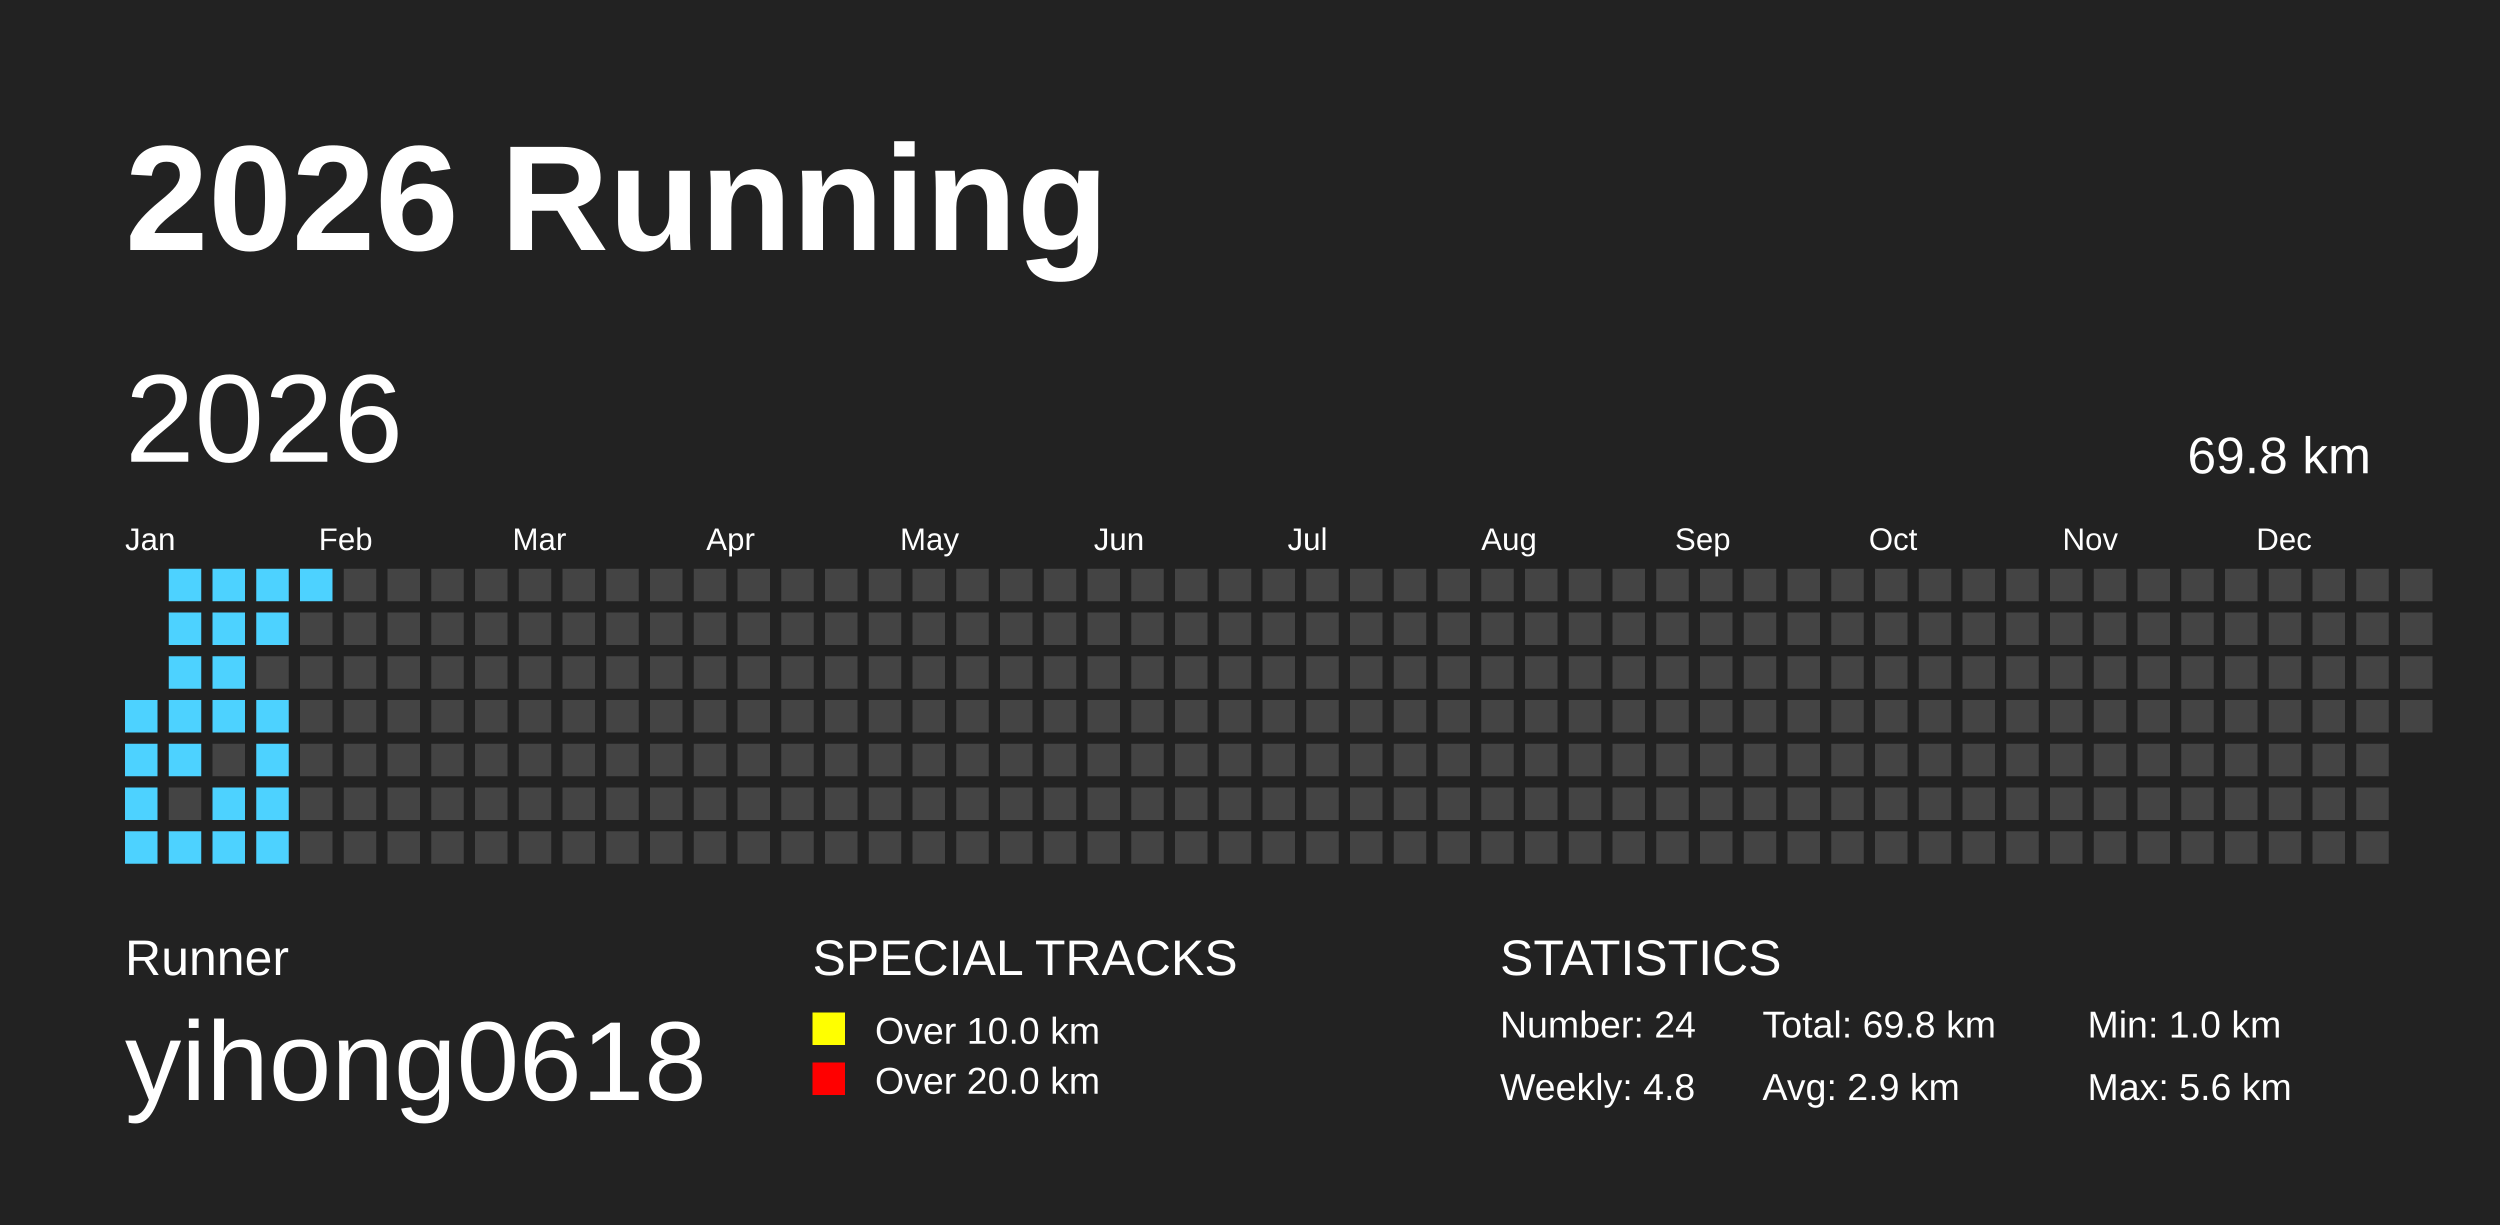
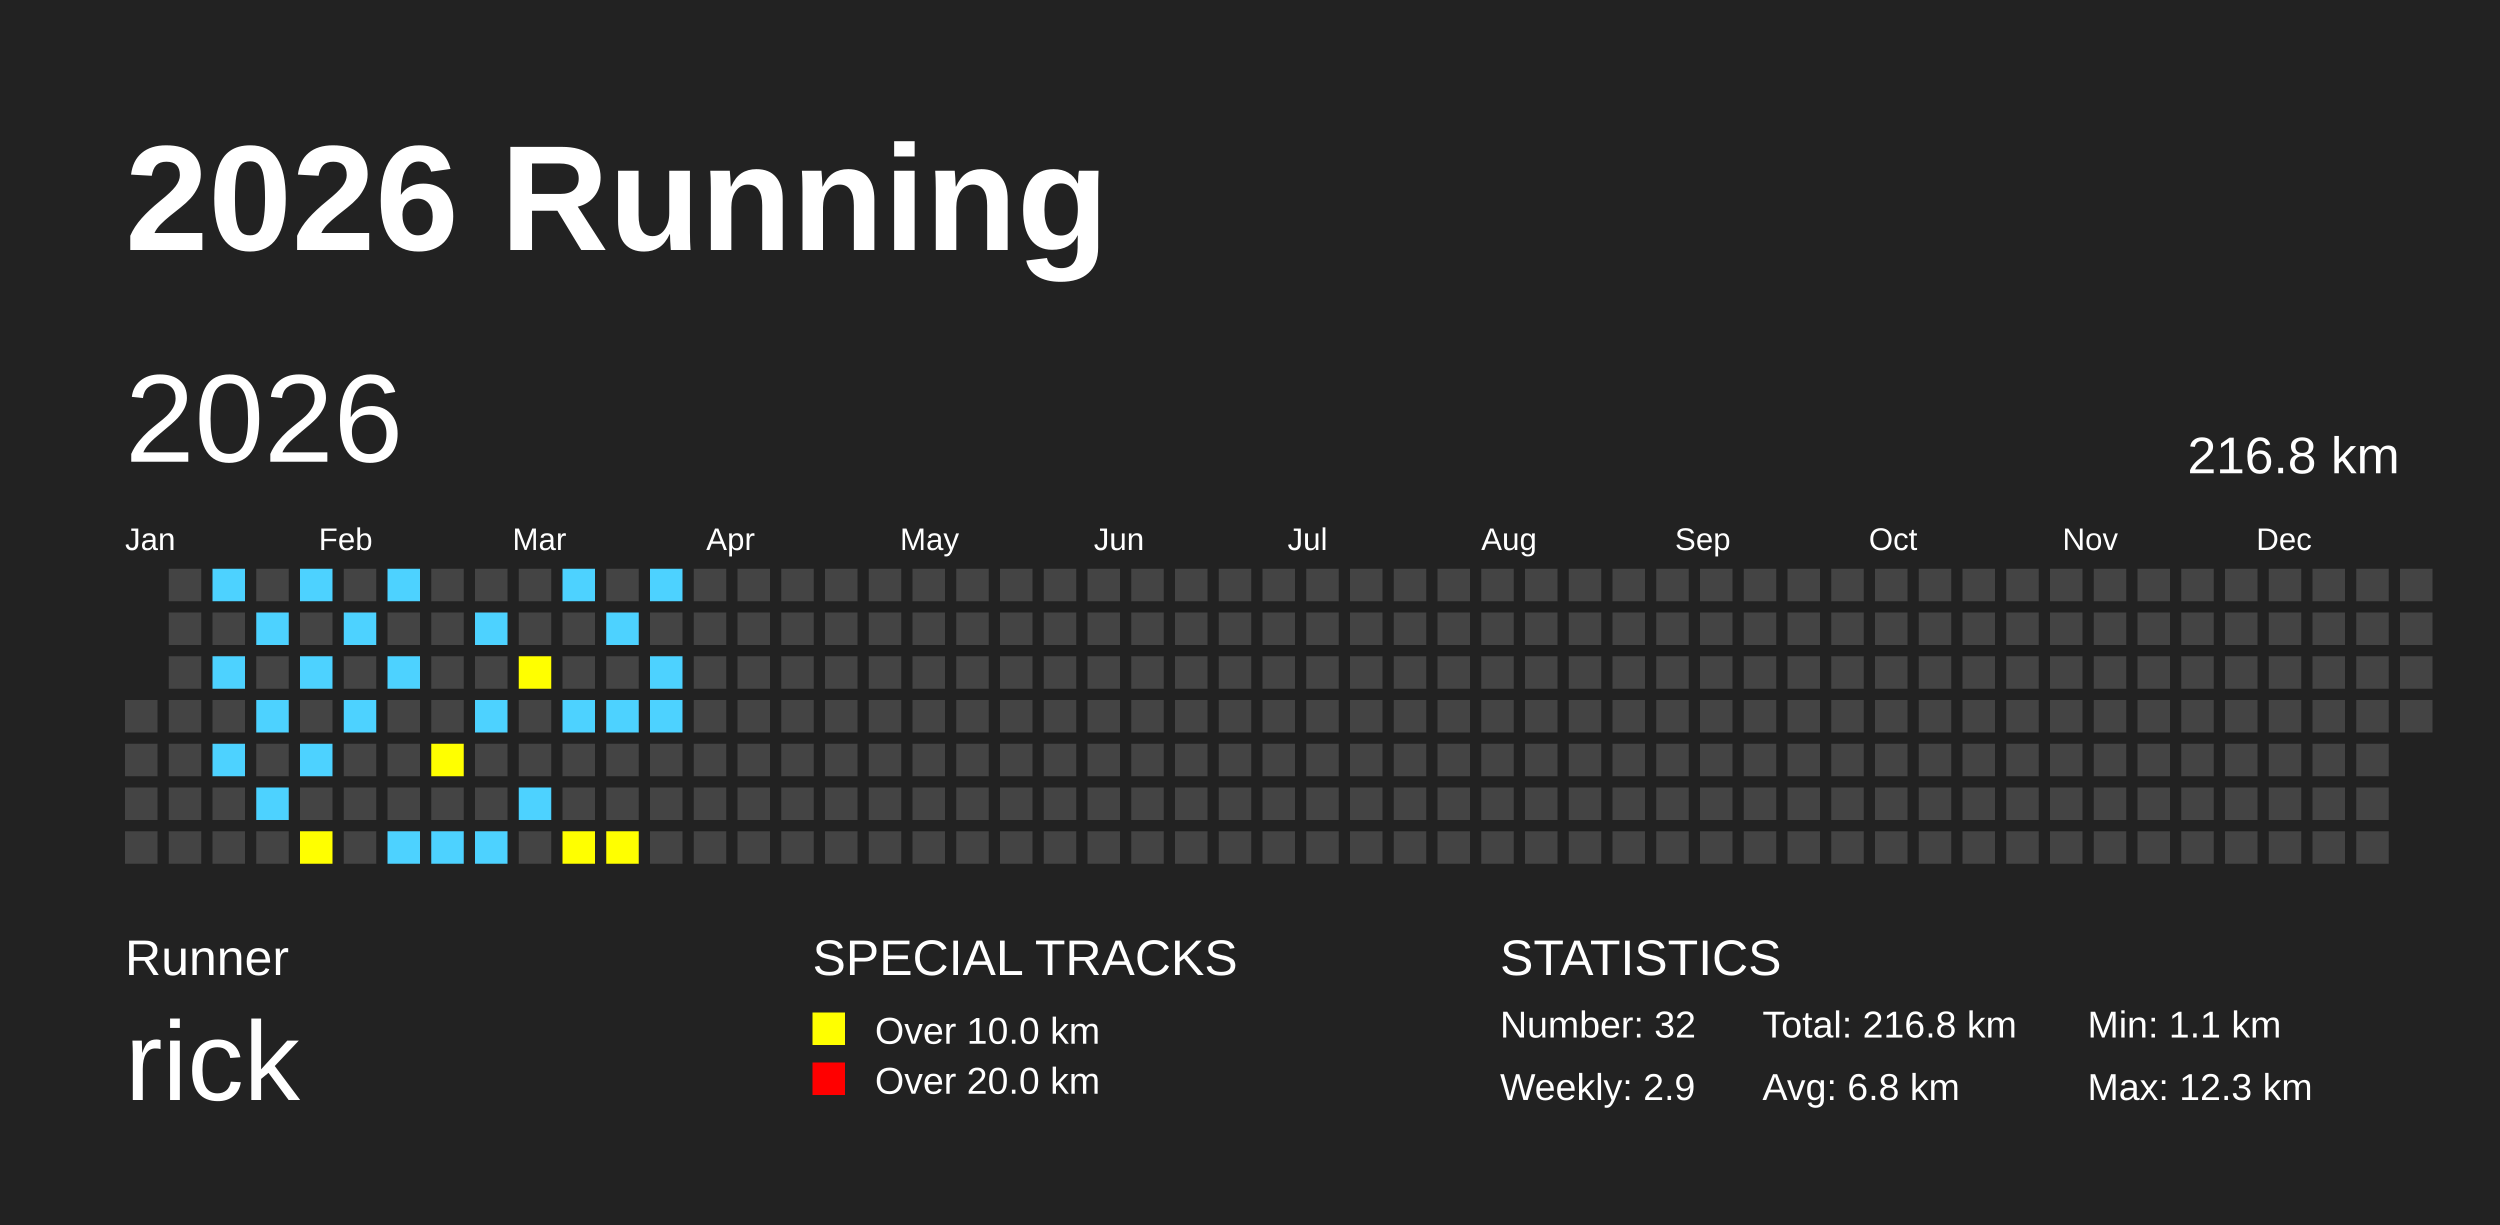
<svg xmlns="http://www.w3.org/2000/svg" baseProfile="full" height="98mm" version="1.1" viewBox="0,0,200,98" width="200mm">
  <defs />
  <rect fill="#222222" height="98" width="200" x="0" y="0" />
  <text fill="#FFFFFF" style="font-size:12px; font-family:Arial; font-weight:bold;" x="10" y="20">2026 Running</text>
  <text fill="#FFFFFF" style="font-size:4px; font-family:Arial" x="10" y="78">Runner</text>
-   <text fill="#FFFFFF" style="font-size:9px; font-family:Arial" x="10" y="88">yihong0618</text>
+   <text fill="#FFFFFF" style="font-size:9px; font-family:Arial" x="10" y="88">rick</text>
  <text fill="#FFFFFF" style="font-size:4px; font-family:Arial" x="65" y="78">SPECIAL TRACKS</text>
  <rect fill="yellow" height="2.6" width="2.6" x="65" y="81" />
  <text fill="#FFFFFF" style="font-size:3px; font-family:Arial" x="70" y="83.5">Over 10.0 km</text>
  <rect fill="red" height="2.6" width="2.6" x="65" y="85" />
  <text fill="#FFFFFF" style="font-size:3px; font-family:Arial" x="70" y="87.5">Over 20.0 km</text>
  <text fill="#FFFFFF" style="font-size:4px; font-family:Arial" x="120" y="78">STATISTICS</text>
-   <text fill="#FFFFFF" style="font-size:3px; font-family:Arial" x="120" y="83">Number: 24</text>
-   <text fill="#FFFFFF" style="font-size:3px; font-family:Arial" x="120" y="88">Weekly: 4.8</text>
-   <text fill="#FFFFFF" style="font-size:3px; font-family:Arial" x="141" y="83">Total: 69.8 km</text>
-   <text fill="#FFFFFF" style="font-size:3px; font-family:Arial" x="141" y="88">Avg: 2.9 km</text>
-   <text fill="#FFFFFF" style="font-size:3px; font-family:Arial" x="167" y="83">Min: 1.0 km</text>
-   <text fill="#FFFFFF" style="font-size:3px; font-family:Arial" x="167" y="88">Max: 5.6 km</text>
+   <text fill="#FFFFFF" style="font-size:3px; font-family:Arial" x="120" y="83">Number: 32</text>
+   <text fill="#FFFFFF" style="font-size:3px; font-family:Arial" x="120" y="88">Weekly: 2.9</text>
+   <text fill="#FFFFFF" style="font-size:3px; font-family:Arial" x="141" y="83">Total: 216.8 km</text>
+   <text fill="#FFFFFF" style="font-size:3px; font-family:Arial" x="141" y="88">Avg: 6.8 km</text>
+   <text fill="#FFFFFF" style="font-size:3px; font-family:Arial" x="167" y="83">Min: 1.1 km</text>
+   <text fill="#FFFFFF" style="font-size:3px; font-family:Arial" x="167" y="88">Max: 12.3 km</text>
  <text dominant-baseline="hanging" fill="#FFFFFF" style="font-size:10.0px; font-family:Arial;" x="10" y="30">2026</text>
-   <text dominant-baseline="hanging" fill="#FFFFFF" style="font-size:4.125px; font-family:Arial;" x="175" y="35">69.8 km</text>
+   <text dominant-baseline="hanging" fill="#FFFFFF" style="font-size:4.125px; font-family:Arial;" x="175" y="35">216.8 km</text>
  <text fill="#FFFFFF" style="font-size:2.5px; font-family:Arial" x="10.0" y="44">Jan</text>
  <text fill="#FFFFFF" style="font-size:2.5px; font-family:Arial" x="25.5" y="44">Feb</text>
  <text fill="#FFFFFF" style="font-size:2.5px; font-family:Arial" x="41.0" y="44">Mar</text>
  <text fill="#FFFFFF" style="font-size:2.5px; font-family:Arial" x="56.5" y="44">Apr</text>
  <text fill="#FFFFFF" style="font-size:2.5px; font-family:Arial" x="72.0" y="44">May</text>
  <text fill="#FFFFFF" style="font-size:2.5px; font-family:Arial" x="87.5" y="44">Jun</text>
  <text fill="#FFFFFF" style="font-size:2.5px; font-family:Arial" x="103.0" y="44">Jul</text>
  <text fill="#FFFFFF" style="font-size:2.5px; font-family:Arial" x="118.5" y="44">Aug</text>
  <text fill="#FFFFFF" style="font-size:2.5px; font-family:Arial" x="134.0" y="44">Sep</text>
  <text fill="#FFFFFF" style="font-size:2.5px; font-family:Arial" x="149.5" y="44">Oct</text>
  <text fill="#FFFFFF" style="font-size:2.5px; font-family:Arial" x="165.0" y="44">Nov</text>
  <text fill="#FFFFFF" style="font-size:2.5px; font-family:Arial" x="180.5" y="44">Dec</text>
-   <rect fill="#4DD2FF" height="2.6" width="2.6" x="10.0" y="56.0" />
-   <rect fill="#4DD2FF" height="2.6" width="2.6" x="10.0" y="59.5" />
-   <rect fill="#4DD2FF" height="2.6" width="2.6" x="10.0" y="63.0" />
-   <rect fill="#4DD2FF" height="2.6" width="2.6" x="10.0" y="66.5" />
-   <rect fill="#4DD2FF" height="2.6" width="2.6" x="13.5" y="45.5" />
-   <rect fill="#4DD2FF" height="2.6" width="2.6" x="13.5" y="49.0" />
-   <rect fill="#4DD2FF" height="2.6" width="2.6" x="13.5" y="52.5" />
-   <rect fill="#4DD2FF" height="2.6" width="2.6" x="13.5" y="56.0" />
-   <rect fill="#4DD2FF" height="2.6" width="2.6" x="13.5" y="59.5" />
+   <rect fill="#444444" height="2.6" width="2.6" x="10.0" y="56.0" />
+   <rect fill="#444444" height="2.6" width="2.6" x="10.0" y="59.5" />
+   <rect fill="#444444" height="2.6" width="2.6" x="10.0" y="63.0" />
+   <rect fill="#444444" height="2.6" width="2.6" x="10.0" y="66.5" />
+   <rect fill="#444444" height="2.6" width="2.6" x="13.5" y="45.5" />
+   <rect fill="#444444" height="2.6" width="2.6" x="13.5" y="49.0" />
+   <rect fill="#444444" height="2.6" width="2.6" x="13.5" y="52.5" />
+   <rect fill="#444444" height="2.6" width="2.6" x="13.5" y="56.0" />
+   <rect fill="#444444" height="2.6" width="2.6" x="13.5" y="59.5" />
  <rect fill="#444444" height="2.6" width="2.6" x="13.5" y="63.0" />
-   <rect fill="#4DD2FF" height="2.6" width="2.6" x="13.5" y="66.5" />
+   <rect fill="#444444" height="2.6" width="2.6" x="13.5" y="66.5" />
  <rect fill="#4DD2FF" height="2.6" width="2.6" x="17.0" y="45.5" />
-   <rect fill="#4DD2FF" height="2.6" width="2.6" x="17.0" y="49.0" />
+   <rect fill="#444444" height="2.6" width="2.6" x="17.0" y="49.0" />
  <rect fill="#4DD2FF" height="2.6" width="2.6" x="17.0" y="52.5" />
-   <rect fill="#4DD2FF" height="2.6" width="2.6" x="17.0" y="56.0" />
-   <rect fill="#444444" height="2.6" width="2.6" x="17.0" y="59.5" />
-   <rect fill="#4DD2FF" height="2.6" width="2.6" x="17.0" y="63.0" />
-   <rect fill="#4DD2FF" height="2.6" width="2.6" x="17.0" y="66.5" />
-   <rect fill="#4DD2FF" height="2.6" width="2.6" x="20.5" y="45.5" />
+   <rect fill="#444444" height="2.6" width="2.6" x="17.0" y="56.0" />
+   <rect fill="#4DD2FF" height="2.6" width="2.6" x="17.0" y="59.5" />
+   <rect fill="#444444" height="2.6" width="2.6" x="17.0" y="63.0" />
+   <rect fill="#444444" height="2.6" width="2.6" x="17.0" y="66.5" />
+   <rect fill="#444444" height="2.6" width="2.6" x="20.5" y="45.5" />
  <rect fill="#4DD2FF" height="2.6" width="2.6" x="20.5" y="49.0" />
  <rect fill="#444444" height="2.6" width="2.6" x="20.5" y="52.5" />
  <rect fill="#4DD2FF" height="2.6" width="2.6" x="20.5" y="56.0" />
-   <rect fill="#4DD2FF" height="2.6" width="2.6" x="20.5" y="59.5" />
+   <rect fill="#444444" height="2.6" width="2.6" x="20.5" y="59.5" />
  <rect fill="#4DD2FF" height="2.6" width="2.6" x="20.5" y="63.0" />
-   <rect fill="#4DD2FF" height="2.6" width="2.6" x="20.5" y="66.5" />
+   <rect fill="#444444" height="2.6" width="2.6" x="20.5" y="66.5" />
  <rect fill="#4DD2FF" height="2.6" width="2.6" x="24.0" y="45.5" />
  <rect fill="#444444" height="2.6" width="2.6" x="24.0" y="49.0" />
-   <rect fill="#444444" height="2.6" width="2.6" x="24.0" y="52.5" />
+   <rect fill="#4DD2FF" height="2.6" width="2.6" x="24.0" y="52.5" />
  <rect fill="#444444" height="2.6" width="2.6" x="24.0" y="56.0" />
-   <rect fill="#444444" height="2.6" width="2.6" x="24.0" y="59.5" />
+   <rect fill="#4DD2FF" height="2.6" width="2.6" x="24.0" y="59.5" />
  <rect fill="#444444" height="2.6" width="2.6" x="24.0" y="63.0" />
-   <rect fill="#444444" height="2.6" width="2.6" x="24.0" y="66.5" />
+   <rect fill="yellow" height="2.6" width="2.6" x="24.0" y="66.5" />
  <rect fill="#444444" height="2.6" width="2.6" x="27.5" y="45.5" />
-   <rect fill="#444444" height="2.6" width="2.6" x="27.5" y="49.0" />
+   <rect fill="#4DD2FF" height="2.6" width="2.6" x="27.5" y="49.0" />
  <rect fill="#444444" height="2.6" width="2.6" x="27.5" y="52.5" />
-   <rect fill="#444444" height="2.6" width="2.6" x="27.5" y="56.0" />
+   <rect fill="#4DD2FF" height="2.6" width="2.6" x="27.5" y="56.0" />
  <rect fill="#444444" height="2.6" width="2.6" x="27.5" y="59.5" />
  <rect fill="#444444" height="2.6" width="2.6" x="27.5" y="63.0" />
  <rect fill="#444444" height="2.6" width="2.6" x="27.5" y="66.5" />
-   <rect fill="#444444" height="2.6" width="2.6" x="31.0" y="45.5" />
+   <rect fill="#4DD2FF" height="2.6" width="2.6" x="31.0" y="45.5" />
  <rect fill="#444444" height="2.6" width="2.6" x="31.0" y="49.0" />
-   <rect fill="#444444" height="2.6" width="2.6" x="31.0" y="52.5" />
+   <rect fill="#4DD2FF" height="2.6" width="2.6" x="31.0" y="52.5" />
  <rect fill="#444444" height="2.6" width="2.6" x="31.0" y="56.0" />
  <rect fill="#444444" height="2.6" width="2.6" x="31.0" y="59.5" />
  <rect fill="#444444" height="2.6" width="2.6" x="31.0" y="63.0" />
-   <rect fill="#444444" height="2.6" width="2.6" x="31.0" y="66.5" />
+   <rect fill="#4DD2FF" height="2.6" width="2.6" x="31.0" y="66.5" />
  <rect fill="#444444" height="2.6" width="2.6" x="34.5" y="45.5" />
  <rect fill="#444444" height="2.6" width="2.6" x="34.5" y="49.0" />
  <rect fill="#444444" height="2.6" width="2.6" x="34.5" y="52.5" />
  <rect fill="#444444" height="2.6" width="2.6" x="34.5" y="56.0" />
-   <rect fill="#444444" height="2.6" width="2.6" x="34.5" y="59.5" />
+   <rect fill="yellow" height="2.6" width="2.6" x="34.5" y="59.5" />
  <rect fill="#444444" height="2.6" width="2.6" x="34.5" y="63.0" />
-   <rect fill="#444444" height="2.6" width="2.6" x="34.5" y="66.5" />
+   <rect fill="#4DD2FF" height="2.6" width="2.6" x="34.5" y="66.5" />
  <rect fill="#444444" height="2.6" width="2.6" x="38.0" y="45.5" />
-   <rect fill="#444444" height="2.6" width="2.6" x="38.0" y="49.0" />
+   <rect fill="#4DD2FF" height="2.6" width="2.6" x="38.0" y="49.0" />
  <rect fill="#444444" height="2.6" width="2.6" x="38.0" y="52.5" />
-   <rect fill="#444444" height="2.6" width="2.6" x="38.0" y="56.0" />
+   <rect fill="#4DD2FF" height="2.6" width="2.6" x="38.0" y="56.0" />
  <rect fill="#444444" height="2.6" width="2.6" x="38.0" y="59.5" />
  <rect fill="#444444" height="2.6" width="2.6" x="38.0" y="63.0" />
-   <rect fill="#444444" height="2.6" width="2.6" x="38.0" y="66.5" />
+   <rect fill="#4DD2FF" height="2.6" width="2.6" x="38.0" y="66.5" />
  <rect fill="#444444" height="2.6" width="2.6" x="41.5" y="45.5" />
  <rect fill="#444444" height="2.6" width="2.6" x="41.5" y="49.0" />
-   <rect fill="#444444" height="2.6" width="2.6" x="41.5" y="52.5" />
+   <rect fill="yellow" height="2.6" width="2.6" x="41.5" y="52.5" />
  <rect fill="#444444" height="2.6" width="2.6" x="41.5" y="56.0" />
  <rect fill="#444444" height="2.6" width="2.6" x="41.5" y="59.5" />
-   <rect fill="#444444" height="2.6" width="2.6" x="41.5" y="63.0" />
+   <rect fill="#4DD2FF" height="2.6" width="2.6" x="41.5" y="63.0" />
  <rect fill="#444444" height="2.6" width="2.6" x="41.5" y="66.5" />
-   <rect fill="#444444" height="2.6" width="2.6" x="45.0" y="45.5" />
+   <rect fill="#4DD2FF" height="2.6" width="2.6" x="45.0" y="45.5" />
  <rect fill="#444444" height="2.6" width="2.6" x="45.0" y="49.0" />
  <rect fill="#444444" height="2.6" width="2.6" x="45.0" y="52.5" />
-   <rect fill="#444444" height="2.6" width="2.6" x="45.0" y="56.0" />
+   <rect fill="#4DD2FF" height="2.6" width="2.6" x="45.0" y="56.0" />
  <rect fill="#444444" height="2.6" width="2.6" x="45.0" y="59.5" />
  <rect fill="#444444" height="2.6" width="2.6" x="45.0" y="63.0" />
-   <rect fill="#444444" height="2.6" width="2.6" x="45.0" y="66.5" />
+   <rect fill="yellow" height="2.6" width="2.6" x="45.0" y="66.5" />
  <rect fill="#444444" height="2.6" width="2.6" x="48.5" y="45.5" />
-   <rect fill="#444444" height="2.6" width="2.6" x="48.5" y="49.0" />
+   <rect fill="#4DD2FF" height="2.6" width="2.6" x="48.5" y="49.0" />
  <rect fill="#444444" height="2.6" width="2.6" x="48.5" y="52.5" />
-   <rect fill="#444444" height="2.6" width="2.6" x="48.5" y="56.0" />
+   <rect fill="#4DD2FF" height="2.6" width="2.6" x="48.5" y="56.0" />
  <rect fill="#444444" height="2.6" width="2.6" x="48.5" y="59.5" />
  <rect fill="#444444" height="2.6" width="2.6" x="48.5" y="63.0" />
-   <rect fill="#444444" height="2.6" width="2.6" x="48.5" y="66.5" />
-   <rect fill="#444444" height="2.6" width="2.6" x="52.0" y="45.5" />
+   <rect fill="yellow" height="2.6" width="2.6" x="48.5" y="66.5" />
+   <rect fill="#4DD2FF" height="2.6" width="2.6" x="52.0" y="45.5" />
  <rect fill="#444444" height="2.6" width="2.6" x="52.0" y="49.0" />
-   <rect fill="#444444" height="2.6" width="2.6" x="52.0" y="52.5" />
-   <rect fill="#444444" height="2.6" width="2.6" x="52.0" y="56.0" />
+   <rect fill="#4DD2FF" height="2.6" width="2.6" x="52.0" y="52.5" />
+   <rect fill="#4DD2FF" height="2.6" width="2.6" x="52.0" y="56.0" />
  <rect fill="#444444" height="2.6" width="2.6" x="52.0" y="59.5" />
  <rect fill="#444444" height="2.6" width="2.6" x="52.0" y="63.0" />
  <rect fill="#444444" height="2.6" width="2.6" x="52.0" y="66.5" />
  <rect fill="#444444" height="2.6" width="2.6" x="55.5" y="45.5" />
  <rect fill="#444444" height="2.6" width="2.6" x="55.5" y="49.0" />
  <rect fill="#444444" height="2.6" width="2.6" x="55.5" y="52.5" />
  <rect fill="#444444" height="2.6" width="2.6" x="55.5" y="56.0" />
  <rect fill="#444444" height="2.6" width="2.6" x="55.5" y="59.5" />
  <rect fill="#444444" height="2.6" width="2.6" x="55.5" y="63.0" />
  <rect fill="#444444" height="2.6" width="2.6" x="55.5" y="66.5" />
  <rect fill="#444444" height="2.6" width="2.6" x="59.0" y="45.5" />
  <rect fill="#444444" height="2.6" width="2.6" x="59.0" y="49.0" />
  <rect fill="#444444" height="2.6" width="2.6" x="59.0" y="52.5" />
  <rect fill="#444444" height="2.6" width="2.6" x="59.0" y="56.0" />
  <rect fill="#444444" height="2.6" width="2.6" x="59.0" y="59.5" />
  <rect fill="#444444" height="2.6" width="2.6" x="59.0" y="63.0" />
  <rect fill="#444444" height="2.6" width="2.6" x="59.0" y="66.5" />
  <rect fill="#444444" height="2.6" width="2.6" x="62.5" y="45.5" />
  <rect fill="#444444" height="2.6" width="2.6" x="62.5" y="49.0" />
  <rect fill="#444444" height="2.6" width="2.6" x="62.5" y="52.5" />
  <rect fill="#444444" height="2.6" width="2.6" x="62.5" y="56.0" />
  <rect fill="#444444" height="2.6" width="2.6" x="62.5" y="59.5" />
  <rect fill="#444444" height="2.6" width="2.6" x="62.5" y="63.0" />
  <rect fill="#444444" height="2.6" width="2.6" x="62.5" y="66.5" />
  <rect fill="#444444" height="2.6" width="2.6" x="66.0" y="45.5" />
  <rect fill="#444444" height="2.6" width="2.6" x="66.0" y="49.0" />
  <rect fill="#444444" height="2.6" width="2.6" x="66.0" y="52.5" />
  <rect fill="#444444" height="2.6" width="2.6" x="66.0" y="56.0" />
  <rect fill="#444444" height="2.6" width="2.6" x="66.0" y="59.5" />
  <rect fill="#444444" height="2.6" width="2.6" x="66.0" y="63.0" />
  <rect fill="#444444" height="2.6" width="2.6" x="66.0" y="66.5" />
  <rect fill="#444444" height="2.6" width="2.6" x="69.5" y="45.5" />
  <rect fill="#444444" height="2.6" width="2.6" x="69.5" y="49.0" />
  <rect fill="#444444" height="2.6" width="2.6" x="69.5" y="52.5" />
  <rect fill="#444444" height="2.6" width="2.6" x="69.5" y="56.0" />
  <rect fill="#444444" height="2.6" width="2.6" x="69.5" y="59.5" />
  <rect fill="#444444" height="2.6" width="2.6" x="69.5" y="63.0" />
  <rect fill="#444444" height="2.6" width="2.6" x="69.5" y="66.5" />
  <rect fill="#444444" height="2.6" width="2.6" x="73.0" y="45.5" />
  <rect fill="#444444" height="2.6" width="2.6" x="73.0" y="49.0" />
  <rect fill="#444444" height="2.6" width="2.6" x="73.0" y="52.5" />
  <rect fill="#444444" height="2.6" width="2.6" x="73.0" y="56.0" />
  <rect fill="#444444" height="2.6" width="2.6" x="73.0" y="59.5" />
  <rect fill="#444444" height="2.6" width="2.6" x="73.0" y="63.0" />
  <rect fill="#444444" height="2.6" width="2.6" x="73.0" y="66.5" />
  <rect fill="#444444" height="2.6" width="2.6" x="76.5" y="45.5" />
  <rect fill="#444444" height="2.6" width="2.6" x="76.5" y="49.0" />
  <rect fill="#444444" height="2.6" width="2.6" x="76.5" y="52.5" />
  <rect fill="#444444" height="2.6" width="2.6" x="76.5" y="56.0" />
  <rect fill="#444444" height="2.6" width="2.6" x="76.5" y="59.5" />
  <rect fill="#444444" height="2.6" width="2.6" x="76.5" y="63.0" />
  <rect fill="#444444" height="2.6" width="2.6" x="76.5" y="66.5" />
  <rect fill="#444444" height="2.6" width="2.6" x="80.0" y="45.5" />
  <rect fill="#444444" height="2.6" width="2.6" x="80.0" y="49.0" />
  <rect fill="#444444" height="2.6" width="2.6" x="80.0" y="52.5" />
  <rect fill="#444444" height="2.6" width="2.6" x="80.0" y="56.0" />
  <rect fill="#444444" height="2.6" width="2.6" x="80.0" y="59.5" />
  <rect fill="#444444" height="2.6" width="2.6" x="80.0" y="63.0" />
  <rect fill="#444444" height="2.6" width="2.6" x="80.0" y="66.5" />
  <rect fill="#444444" height="2.6" width="2.6" x="83.5" y="45.5" />
  <rect fill="#444444" height="2.6" width="2.6" x="83.5" y="49.0" />
  <rect fill="#444444" height="2.6" width="2.6" x="83.5" y="52.5" />
  <rect fill="#444444" height="2.6" width="2.6" x="83.5" y="56.0" />
  <rect fill="#444444" height="2.6" width="2.6" x="83.5" y="59.5" />
  <rect fill="#444444" height="2.6" width="2.6" x="83.5" y="63.0" />
  <rect fill="#444444" height="2.6" width="2.6" x="83.5" y="66.5" />
  <rect fill="#444444" height="2.6" width="2.6" x="87.0" y="45.5" />
  <rect fill="#444444" height="2.6" width="2.6" x="87.0" y="49.0" />
  <rect fill="#444444" height="2.6" width="2.6" x="87.0" y="52.5" />
  <rect fill="#444444" height="2.6" width="2.6" x="87.0" y="56.0" />
  <rect fill="#444444" height="2.6" width="2.6" x="87.0" y="59.5" />
  <rect fill="#444444" height="2.6" width="2.6" x="87.0" y="63.0" />
  <rect fill="#444444" height="2.6" width="2.6" x="87.0" y="66.5" />
  <rect fill="#444444" height="2.6" width="2.6" x="90.5" y="45.5" />
  <rect fill="#444444" height="2.6" width="2.6" x="90.5" y="49.0" />
  <rect fill="#444444" height="2.6" width="2.6" x="90.5" y="52.5" />
  <rect fill="#444444" height="2.6" width="2.6" x="90.5" y="56.0" />
  <rect fill="#444444" height="2.6" width="2.6" x="90.5" y="59.5" />
  <rect fill="#444444" height="2.6" width="2.6" x="90.5" y="63.0" />
  <rect fill="#444444" height="2.6" width="2.6" x="90.5" y="66.5" />
  <rect fill="#444444" height="2.6" width="2.6" x="94.0" y="45.5" />
  <rect fill="#444444" height="2.6" width="2.6" x="94.0" y="49.0" />
  <rect fill="#444444" height="2.6" width="2.6" x="94.0" y="52.5" />
  <rect fill="#444444" height="2.6" width="2.6" x="94.0" y="56.0" />
  <rect fill="#444444" height="2.6" width="2.6" x="94.0" y="59.5" />
  <rect fill="#444444" height="2.6" width="2.6" x="94.0" y="63.0" />
  <rect fill="#444444" height="2.6" width="2.6" x="94.0" y="66.5" />
  <rect fill="#444444" height="2.6" width="2.6" x="97.5" y="45.5" />
  <rect fill="#444444" height="2.6" width="2.6" x="97.5" y="49.0" />
  <rect fill="#444444" height="2.6" width="2.6" x="97.5" y="52.5" />
  <rect fill="#444444" height="2.6" width="2.6" x="97.5" y="56.0" />
  <rect fill="#444444" height="2.6" width="2.6" x="97.5" y="59.5" />
  <rect fill="#444444" height="2.6" width="2.6" x="97.5" y="63.0" />
  <rect fill="#444444" height="2.6" width="2.6" x="97.5" y="66.5" />
  <rect fill="#444444" height="2.6" width="2.6" x="101.0" y="45.5" />
  <rect fill="#444444" height="2.6" width="2.6" x="101.0" y="49.0" />
  <rect fill="#444444" height="2.6" width="2.6" x="101.0" y="52.5" />
  <rect fill="#444444" height="2.6" width="2.6" x="101.0" y="56.0" />
  <rect fill="#444444" height="2.6" width="2.6" x="101.0" y="59.5" />
  <rect fill="#444444" height="2.6" width="2.6" x="101.0" y="63.0" />
  <rect fill="#444444" height="2.6" width="2.6" x="101.0" y="66.5" />
  <rect fill="#444444" height="2.6" width="2.6" x="104.5" y="45.5" />
  <rect fill="#444444" height="2.6" width="2.6" x="104.5" y="49.0" />
  <rect fill="#444444" height="2.6" width="2.6" x="104.5" y="52.5" />
  <rect fill="#444444" height="2.6" width="2.6" x="104.5" y="56.0" />
  <rect fill="#444444" height="2.6" width="2.6" x="104.5" y="59.5" />
  <rect fill="#444444" height="2.6" width="2.6" x="104.5" y="63.0" />
  <rect fill="#444444" height="2.6" width="2.6" x="104.5" y="66.5" />
  <rect fill="#444444" height="2.6" width="2.6" x="108.0" y="45.5" />
  <rect fill="#444444" height="2.6" width="2.6" x="108.0" y="49.0" />
  <rect fill="#444444" height="2.6" width="2.6" x="108.0" y="52.5" />
  <rect fill="#444444" height="2.6" width="2.6" x="108.0" y="56.0" />
  <rect fill="#444444" height="2.6" width="2.6" x="108.0" y="59.5" />
  <rect fill="#444444" height="2.6" width="2.6" x="108.0" y="63.0" />
  <rect fill="#444444" height="2.6" width="2.6" x="108.0" y="66.5" />
  <rect fill="#444444" height="2.6" width="2.6" x="111.5" y="45.5" />
  <rect fill="#444444" height="2.6" width="2.6" x="111.5" y="49.0" />
  <rect fill="#444444" height="2.6" width="2.6" x="111.5" y="52.5" />
  <rect fill="#444444" height="2.6" width="2.6" x="111.5" y="56.0" />
  <rect fill="#444444" height="2.6" width="2.6" x="111.5" y="59.5" />
  <rect fill="#444444" height="2.6" width="2.6" x="111.5" y="63.0" />
  <rect fill="#444444" height="2.6" width="2.6" x="111.5" y="66.5" />
  <rect fill="#444444" height="2.6" width="2.6" x="115.0" y="45.5" />
  <rect fill="#444444" height="2.6" width="2.6" x="115.0" y="49.0" />
  <rect fill="#444444" height="2.6" width="2.6" x="115.0" y="52.5" />
  <rect fill="#444444" height="2.6" width="2.6" x="115.0" y="56.0" />
  <rect fill="#444444" height="2.6" width="2.6" x="115.0" y="59.5" />
  <rect fill="#444444" height="2.6" width="2.6" x="115.0" y="63.0" />
  <rect fill="#444444" height="2.6" width="2.6" x="115.0" y="66.5" />
  <rect fill="#444444" height="2.6" width="2.6" x="118.5" y="45.5" />
  <rect fill="#444444" height="2.6" width="2.6" x="118.5" y="49.0" />
  <rect fill="#444444" height="2.6" width="2.6" x="118.5" y="52.5" />
  <rect fill="#444444" height="2.6" width="2.6" x="118.5" y="56.0" />
  <rect fill="#444444" height="2.6" width="2.6" x="118.5" y="59.5" />
  <rect fill="#444444" height="2.6" width="2.6" x="118.5" y="63.0" />
  <rect fill="#444444" height="2.6" width="2.6" x="118.5" y="66.5" />
  <rect fill="#444444" height="2.6" width="2.6" x="122.0" y="45.5" />
  <rect fill="#444444" height="2.6" width="2.6" x="122.0" y="49.0" />
  <rect fill="#444444" height="2.6" width="2.6" x="122.0" y="52.5" />
  <rect fill="#444444" height="2.6" width="2.6" x="122.0" y="56.0" />
  <rect fill="#444444" height="2.6" width="2.6" x="122.0" y="59.5" />
  <rect fill="#444444" height="2.6" width="2.6" x="122.0" y="63.0" />
  <rect fill="#444444" height="2.6" width="2.6" x="122.0" y="66.5" />
  <rect fill="#444444" height="2.6" width="2.6" x="125.5" y="45.5" />
  <rect fill="#444444" height="2.6" width="2.6" x="125.5" y="49.0" />
  <rect fill="#444444" height="2.6" width="2.6" x="125.5" y="52.5" />
  <rect fill="#444444" height="2.6" width="2.6" x="125.5" y="56.0" />
  <rect fill="#444444" height="2.6" width="2.6" x="125.5" y="59.5" />
  <rect fill="#444444" height="2.6" width="2.6" x="125.5" y="63.0" />
  <rect fill="#444444" height="2.6" width="2.6" x="125.5" y="66.5" />
  <rect fill="#444444" height="2.6" width="2.6" x="129.0" y="45.5" />
  <rect fill="#444444" height="2.6" width="2.6" x="129.0" y="49.0" />
  <rect fill="#444444" height="2.6" width="2.6" x="129.0" y="52.5" />
  <rect fill="#444444" height="2.6" width="2.6" x="129.0" y="56.0" />
  <rect fill="#444444" height="2.6" width="2.6" x="129.0" y="59.5" />
  <rect fill="#444444" height="2.6" width="2.6" x="129.0" y="63.0" />
  <rect fill="#444444" height="2.6" width="2.6" x="129.0" y="66.5" />
  <rect fill="#444444" height="2.6" width="2.6" x="132.5" y="45.5" />
  <rect fill="#444444" height="2.6" width="2.6" x="132.5" y="49.0" />
  <rect fill="#444444" height="2.6" width="2.6" x="132.5" y="52.5" />
  <rect fill="#444444" height="2.6" width="2.6" x="132.5" y="56.0" />
  <rect fill="#444444" height="2.6" width="2.6" x="132.5" y="59.5" />
  <rect fill="#444444" height="2.6" width="2.6" x="132.5" y="63.0" />
  <rect fill="#444444" height="2.6" width="2.6" x="132.5" y="66.5" />
  <rect fill="#444444" height="2.6" width="2.6" x="136.0" y="45.5" />
  <rect fill="#444444" height="2.6" width="2.6" x="136.0" y="49.0" />
  <rect fill="#444444" height="2.6" width="2.6" x="136.0" y="52.5" />
  <rect fill="#444444" height="2.6" width="2.6" x="136.0" y="56.0" />
  <rect fill="#444444" height="2.6" width="2.6" x="136.0" y="59.5" />
  <rect fill="#444444" height="2.6" width="2.6" x="136.0" y="63.0" />
  <rect fill="#444444" height="2.6" width="2.6" x="136.0" y="66.5" />
  <rect fill="#444444" height="2.6" width="2.6" x="139.5" y="45.5" />
  <rect fill="#444444" height="2.6" width="2.6" x="139.5" y="49.0" />
  <rect fill="#444444" height="2.6" width="2.6" x="139.5" y="52.5" />
  <rect fill="#444444" height="2.6" width="2.6" x="139.5" y="56.0" />
  <rect fill="#444444" height="2.6" width="2.6" x="139.5" y="59.5" />
  <rect fill="#444444" height="2.6" width="2.6" x="139.5" y="63.0" />
  <rect fill="#444444" height="2.6" width="2.6" x="139.5" y="66.5" />
  <rect fill="#444444" height="2.6" width="2.6" x="143.0" y="45.5" />
  <rect fill="#444444" height="2.6" width="2.6" x="143.0" y="49.0" />
  <rect fill="#444444" height="2.6" width="2.6" x="143.0" y="52.5" />
  <rect fill="#444444" height="2.6" width="2.6" x="143.0" y="56.0" />
  <rect fill="#444444" height="2.6" width="2.6" x="143.0" y="59.5" />
  <rect fill="#444444" height="2.6" width="2.6" x="143.0" y="63.0" />
  <rect fill="#444444" height="2.6" width="2.6" x="143.0" y="66.5" />
  <rect fill="#444444" height="2.6" width="2.6" x="146.5" y="45.5" />
  <rect fill="#444444" height="2.6" width="2.6" x="146.5" y="49.0" />
  <rect fill="#444444" height="2.6" width="2.6" x="146.5" y="52.5" />
  <rect fill="#444444" height="2.6" width="2.6" x="146.5" y="56.0" />
  <rect fill="#444444" height="2.6" width="2.6" x="146.5" y="59.5" />
  <rect fill="#444444" height="2.6" width="2.6" x="146.5" y="63.0" />
  <rect fill="#444444" height="2.6" width="2.6" x="146.5" y="66.5" />
  <rect fill="#444444" height="2.6" width="2.6" x="150.0" y="45.5" />
  <rect fill="#444444" height="2.6" width="2.6" x="150.0" y="49.0" />
  <rect fill="#444444" height="2.6" width="2.6" x="150.0" y="52.5" />
  <rect fill="#444444" height="2.6" width="2.6" x="150.0" y="56.0" />
  <rect fill="#444444" height="2.6" width="2.6" x="150.0" y="59.5" />
  <rect fill="#444444" height="2.6" width="2.6" x="150.0" y="63.0" />
  <rect fill="#444444" height="2.6" width="2.6" x="150.0" y="66.5" />
  <rect fill="#444444" height="2.6" width="2.6" x="153.5" y="45.5" />
  <rect fill="#444444" height="2.6" width="2.6" x="153.5" y="49.0" />
  <rect fill="#444444" height="2.6" width="2.6" x="153.5" y="52.5" />
  <rect fill="#444444" height="2.6" width="2.6" x="153.5" y="56.0" />
  <rect fill="#444444" height="2.6" width="2.6" x="153.5" y="59.5" />
  <rect fill="#444444" height="2.6" width="2.6" x="153.5" y="63.0" />
  <rect fill="#444444" height="2.6" width="2.6" x="153.5" y="66.5" />
  <rect fill="#444444" height="2.6" width="2.6" x="157.0" y="45.5" />
  <rect fill="#444444" height="2.6" width="2.6" x="157.0" y="49.0" />
  <rect fill="#444444" height="2.6" width="2.6" x="157.0" y="52.5" />
  <rect fill="#444444" height="2.6" width="2.6" x="157.0" y="56.0" />
  <rect fill="#444444" height="2.6" width="2.6" x="157.0" y="59.5" />
  <rect fill="#444444" height="2.6" width="2.6" x="157.0" y="63.0" />
  <rect fill="#444444" height="2.6" width="2.6" x="157.0" y="66.5" />
  <rect fill="#444444" height="2.6" width="2.6" x="160.5" y="45.5" />
  <rect fill="#444444" height="2.6" width="2.6" x="160.5" y="49.0" />
  <rect fill="#444444" height="2.6" width="2.6" x="160.5" y="52.5" />
  <rect fill="#444444" height="2.6" width="2.6" x="160.5" y="56.0" />
  <rect fill="#444444" height="2.6" width="2.6" x="160.5" y="59.5" />
  <rect fill="#444444" height="2.6" width="2.6" x="160.5" y="63.0" />
  <rect fill="#444444" height="2.6" width="2.6" x="160.5" y="66.5" />
  <rect fill="#444444" height="2.6" width="2.6" x="164.0" y="45.5" />
  <rect fill="#444444" height="2.6" width="2.6" x="164.0" y="49.0" />
  <rect fill="#444444" height="2.6" width="2.6" x="164.0" y="52.5" />
  <rect fill="#444444" height="2.6" width="2.6" x="164.0" y="56.0" />
  <rect fill="#444444" height="2.6" width="2.6" x="164.0" y="59.5" />
  <rect fill="#444444" height="2.6" width="2.6" x="164.0" y="63.0" />
  <rect fill="#444444" height="2.6" width="2.6" x="164.0" y="66.5" />
  <rect fill="#444444" height="2.6" width="2.6" x="167.5" y="45.5" />
  <rect fill="#444444" height="2.6" width="2.6" x="167.5" y="49.0" />
  <rect fill="#444444" height="2.6" width="2.6" x="167.5" y="52.5" />
  <rect fill="#444444" height="2.6" width="2.6" x="167.5" y="56.0" />
  <rect fill="#444444" height="2.6" width="2.6" x="167.5" y="59.5" />
  <rect fill="#444444" height="2.6" width="2.6" x="167.5" y="63.0" />
  <rect fill="#444444" height="2.6" width="2.6" x="167.5" y="66.5" />
  <rect fill="#444444" height="2.6" width="2.6" x="171.0" y="45.5" />
  <rect fill="#444444" height="2.6" width="2.6" x="171.0" y="49.0" />
  <rect fill="#444444" height="2.6" width="2.6" x="171.0" y="52.5" />
  <rect fill="#444444" height="2.6" width="2.6" x="171.0" y="56.0" />
  <rect fill="#444444" height="2.6" width="2.6" x="171.0" y="59.5" />
  <rect fill="#444444" height="2.6" width="2.6" x="171.0" y="63.0" />
  <rect fill="#444444" height="2.6" width="2.6" x="171.0" y="66.5" />
  <rect fill="#444444" height="2.6" width="2.6" x="174.5" y="45.5" />
  <rect fill="#444444" height="2.6" width="2.6" x="174.5" y="49.0" />
  <rect fill="#444444" height="2.6" width="2.6" x="174.5" y="52.5" />
  <rect fill="#444444" height="2.6" width="2.6" x="174.5" y="56.0" />
  <rect fill="#444444" height="2.6" width="2.6" x="174.5" y="59.5" />
  <rect fill="#444444" height="2.6" width="2.6" x="174.5" y="63.0" />
  <rect fill="#444444" height="2.6" width="2.6" x="174.5" y="66.5" />
  <rect fill="#444444" height="2.6" width="2.6" x="178.0" y="45.5" />
  <rect fill="#444444" height="2.6" width="2.6" x="178.0" y="49.0" />
  <rect fill="#444444" height="2.6" width="2.6" x="178.0" y="52.5" />
  <rect fill="#444444" height="2.6" width="2.6" x="178.0" y="56.0" />
  <rect fill="#444444" height="2.6" width="2.6" x="178.0" y="59.5" />
  <rect fill="#444444" height="2.6" width="2.6" x="178.0" y="63.0" />
  <rect fill="#444444" height="2.6" width="2.6" x="178.0" y="66.5" />
  <rect fill="#444444" height="2.6" width="2.6" x="181.5" y="45.5" />
  <rect fill="#444444" height="2.6" width="2.6" x="181.5" y="49.0" />
  <rect fill="#444444" height="2.6" width="2.6" x="181.5" y="52.5" />
  <rect fill="#444444" height="2.6" width="2.6" x="181.5" y="56.0" />
  <rect fill="#444444" height="2.6" width="2.6" x="181.5" y="59.5" />
  <rect fill="#444444" height="2.6" width="2.6" x="181.5" y="63.0" />
  <rect fill="#444444" height="2.6" width="2.6" x="181.5" y="66.5" />
  <rect fill="#444444" height="2.6" width="2.6" x="185.0" y="45.5" />
  <rect fill="#444444" height="2.6" width="2.6" x="185.0" y="49.0" />
  <rect fill="#444444" height="2.6" width="2.6" x="185.0" y="52.5" />
  <rect fill="#444444" height="2.6" width="2.6" x="185.0" y="56.0" />
  <rect fill="#444444" height="2.6" width="2.6" x="185.0" y="59.5" />
  <rect fill="#444444" height="2.6" width="2.6" x="185.0" y="63.0" />
  <rect fill="#444444" height="2.6" width="2.6" x="185.0" y="66.5" />
  <rect fill="#444444" height="2.6" width="2.6" x="188.5" y="45.5" />
  <rect fill="#444444" height="2.6" width="2.6" x="188.5" y="49.0" />
  <rect fill="#444444" height="2.6" width="2.6" x="188.5" y="52.5" />
  <rect fill="#444444" height="2.6" width="2.6" x="188.5" y="56.0" />
  <rect fill="#444444" height="2.6" width="2.6" x="188.5" y="59.5" />
  <rect fill="#444444" height="2.6" width="2.6" x="188.5" y="63.0" />
  <rect fill="#444444" height="2.6" width="2.6" x="188.5" y="66.5" />
  <rect fill="#444444" height="2.6" width="2.6" x="192.0" y="45.5" />
  <rect fill="#444444" height="2.6" width="2.6" x="192.0" y="49.0" />
  <rect fill="#444444" height="2.6" width="2.6" x="192.0" y="52.5" />
  <rect fill="#444444" height="2.6" width="2.6" x="192.0" y="56.0" />
</svg>
